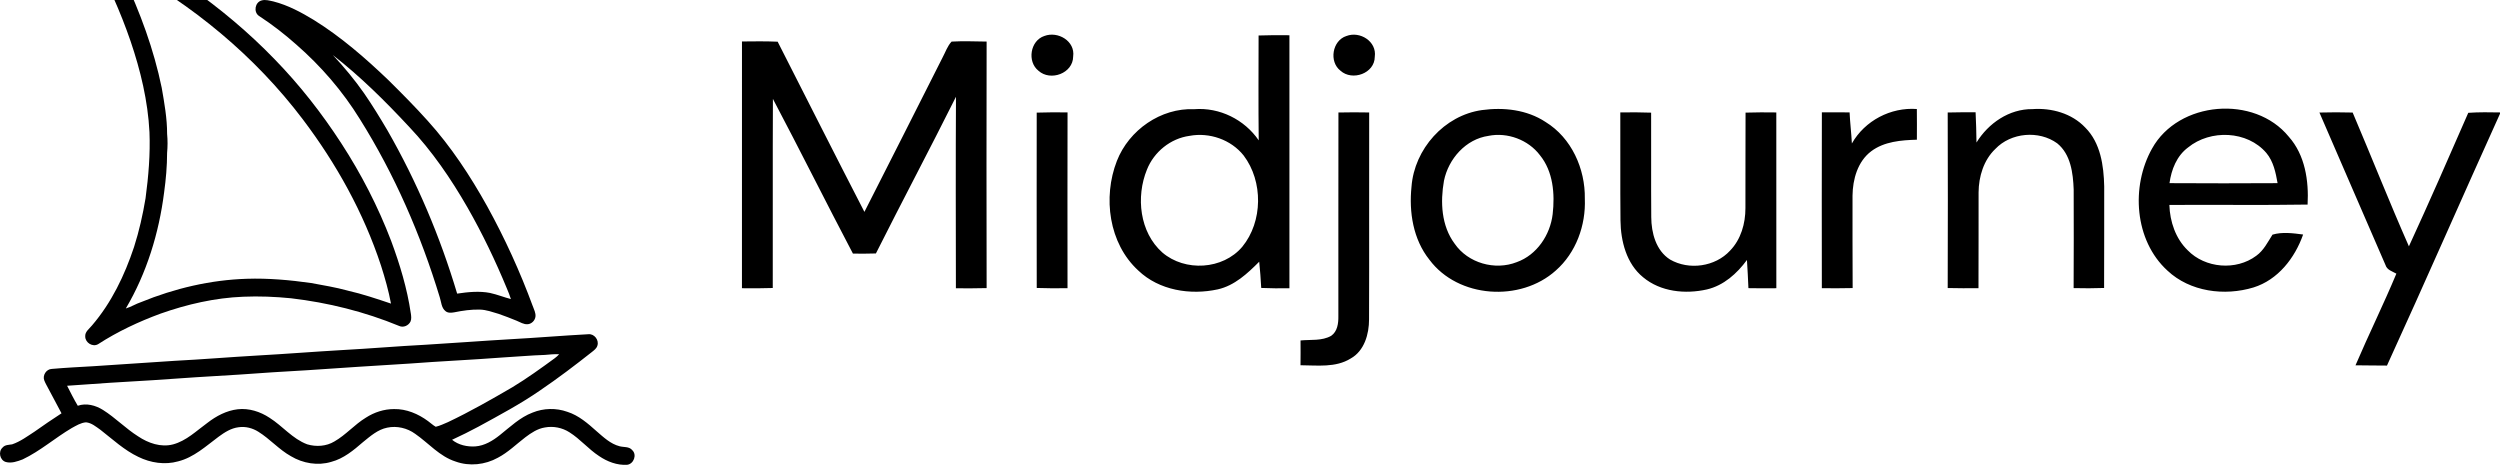
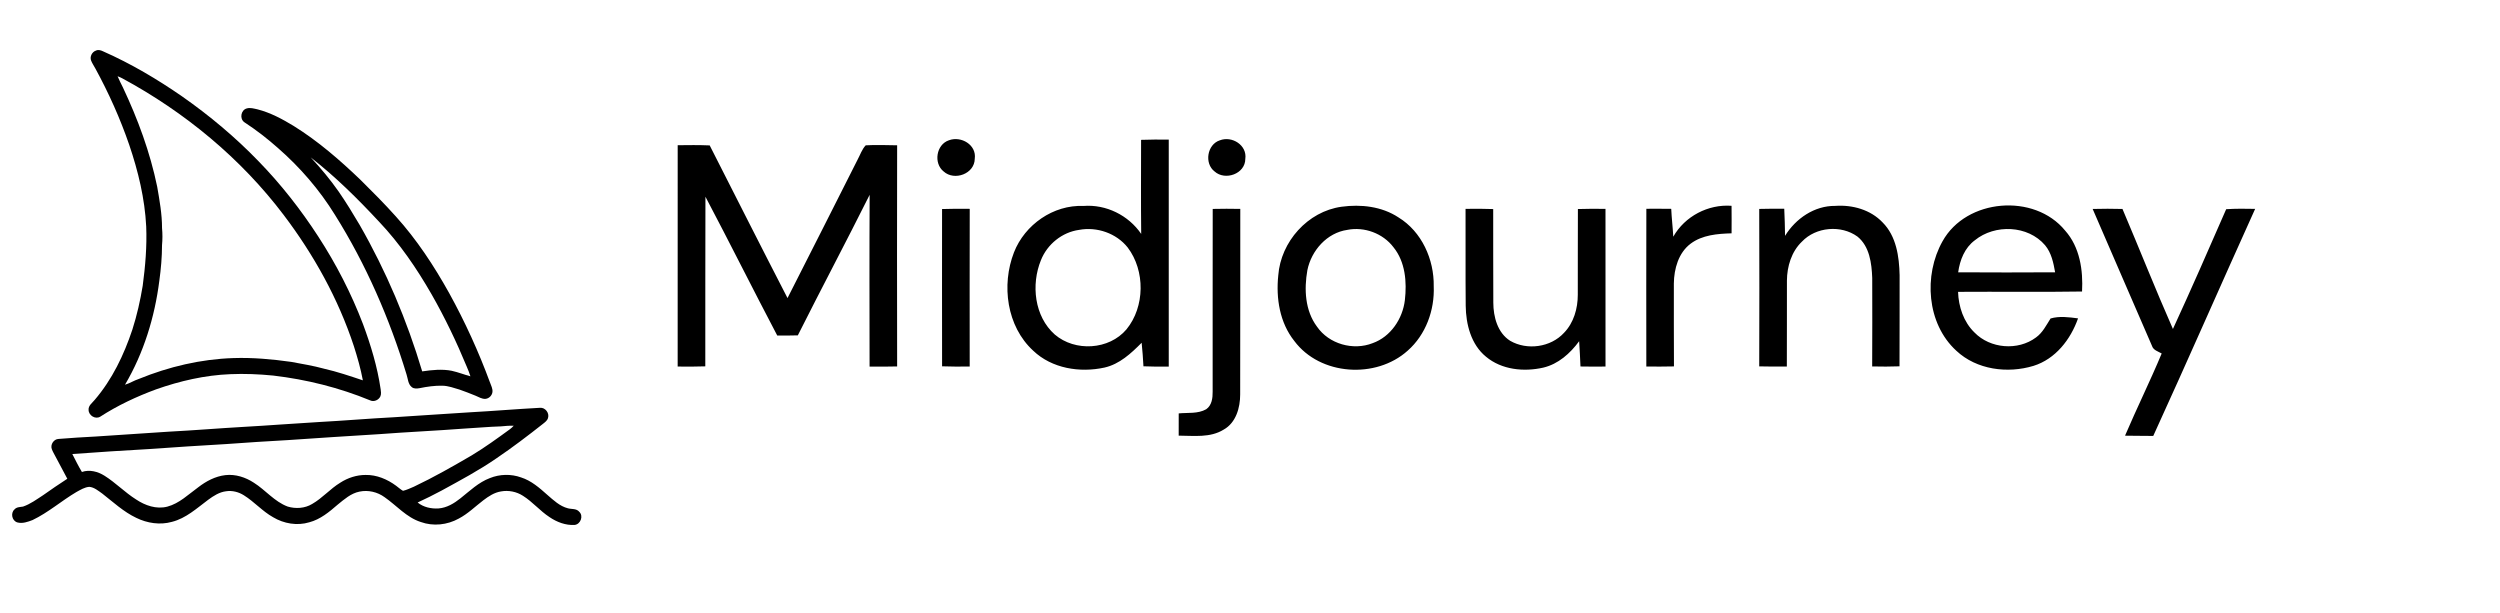
- <svg xmlns="http://www.w3.org/2000/svg" viewBox="0.971 8.641 179.4 33.36">
-   <path d="M30.449 31.119c-.26-1.779-.786-3.508-1.409-5.19-.938-2.456-2.147-4.805-3.579-7.007-1.401-2.16-2.996-4.196-4.793-6.039-1.848-1.912-3.896-3.626-6.072-5.151-2.006-1.39-4.117-2.642-6.353-3.627-.173-.083-.375-.148-.56-.061-.321.103-.52.491-.392.808.087.223.229.42.341.633 1.066 1.956 1.983 3.996 2.707 6.105.717 2.11 1.246 4.3 1.358 6.532.064 1.586-.071 3.173-.281 4.744-.197 1.183-.46 2.357-.826 3.5-.674 2.025-1.617 3.997-3.014 5.625-.194.244-.518.452-.489.803.005.444.54.777.93.541 1.398-.905 2.914-1.613 4.474-2.188 1.909-.673 3.908-1.133 5.935-1.213 1.143-.049 2.29-.002 3.429.111 2.66.312 5.284.965 7.762 1.987.299.141.676-.028.813-.32.082-.189.046-.397.021-.593l-.001.002Zm-4.53-1.625c-.861-.236-1.743-.38-2.619-.543-1.528-.215-3.073-.356-4.619-.305-2.606.081-5.18.69-7.589 1.675-.376.124-.712.344-1.092.456 1.497-2.536 2.377-5.407 2.747-8.321.13-.942.214-1.891.215-2.843.042-.454.045-.91.001-1.363.002-1.113-.197-2.212-.386-3.305-.567-2.758-1.548-5.415-2.747-7.956-.145-.295-.298-.586-.423-.889.126.047.251.099.371.164C14.776 8.965 19.269 12.665 22.704 17.21c2.4 3.171 4.361 6.698 5.606 10.484.286.898.546 1.806.719 2.733-1.026-.343-2.054-.693-3.111-.932l.001-.001Z" fill="oklch(0.708 0 0)" />
-   <path d="M39.202 30.607c-.909-2.468-2.004-4.868-3.274-7.17-1.212-2.175-2.589-4.273-4.262-6.124-.909-1.014-1.869-1.98-2.837-2.936-1.645-1.575-3.377-3.081-5.314-4.287-.916-.559-1.875-1.077-2.92-1.344-.277-.056-.57-.154-.85-.073-.474.126-.597.826-.197 1.106.944.616 1.838 1.307 2.68 2.055 1.775 1.548 3.332 3.35 4.57 5.357 2.488 3.968 4.37 8.3 5.729 12.778.113.34.111.762.417 1.001.173.145.412.118.619.084.605-.123 1.222-.213 1.841-.197.469.011.913.18 1.358.31.429.151.854.312 1.274.486.261.104.516.281.81.254.279-.027.515-.266.55-.543.032-.268-.108-.512-.192-.757h-.002Zm-3.051-.942c-.784-.154-1.592-.07-2.375.046-1.216-4.076-2.883-8.021-5-11.711-.533-.905-1.082-1.803-1.679-2.668-.678-.968-1.435-1.879-2.241-2.741 1.981 1.542 3.768 3.317 5.476 5.152 1.644 1.736 3.001 3.724 4.19 5.794 1.07 1.872 2.003 3.821 2.826 5.813.105.247.207.497.286.754-.499-.132-.979-.327-1.483-.437v.001ZM46.335 40.936c-.228-.267-.603-.189-.905-.273-.649-.167-1.148-.645-1.641-1.071-.629-.561-1.287-1.14-2.105-1.399-.801-.288-1.708-.266-2.496.055-.906.341-1.608 1.029-2.354 1.619-.506.404-1.091.759-1.75.808-.586.038-1.211-.097-1.673-.475.645-.296 1.278-.613 1.902-.947 1.496-.819 3.006-1.622 4.411-2.593 1.28-.867 2.511-1.804 3.725-2.762.158-.127.338-.255.393-.461.128-.399-.233-.862-.654-.812-1.86.099-3.718.257-5.577.358-2.032.117-4.062.276-6.093.396-2.011.104-4.018.278-6.029.385-2.009.116-4.017.277-6.025.388-1.99.114-3.976.279-5.967.382-1.94.128-3.88.258-5.819.386-.999.058-1.999.107-2.996.195-.385.016-.669.454-.538.813.078.211.198.403.3.604.322.585.62 1.183.941 1.769-.657.419-1.295.867-1.933 1.313-.518.335-1.022.713-1.611.913-.237.041-.512.026-.684.229-.331.298-.197.909.229 1.037.408.113.833-.041 1.214-.187 1.261-.601 2.317-1.539 3.516-2.246.324-.175.652-.385 1.028-.413.4.038.716.316 1.033.536.88.685 1.708 1.463 2.725 1.945.875.43 1.905.588 2.853.32 1.125-.282 1.994-1.092 2.901-1.766.429-.315.898-.619 1.438-.682.493-.073 1.001.059 1.418.324.83.515 1.478 1.276 2.334 1.753.859.516 1.935.701 2.902.405.881-.232 1.598-.831 2.272-1.416.524-.423 1.056-.9 1.736-1.036.696-.147 1.437.026 2.01.444.96.665 1.752 1.621 2.896 1.986.991.361 2.122.237 3.038-.273.73-.382 1.319-.97 1.969-1.466.419-.317.877-.623 1.407-.706.603-.112 1.246.016 1.761.349.773.485 1.361 1.207 2.124 1.704.587.4 1.294.672 2.013.626.472-.053.728-.726.36-1.056l.001-.001Zm-14.095-1.671c-.203-.108-.368-.276-.555-.407-.702-.519-1.554-.88-2.437-.862-.716-.002-1.425.23-2.024.618-.809.49-1.431 1.236-2.255 1.705-.58.353-1.316.399-1.957.205-1.053-.393-1.767-1.316-2.7-1.904-.668-.44-1.478-.703-2.282-.61-.804.093-1.541.484-2.174.975-.785.567-1.508 1.29-2.469 1.546-.875.228-1.781-.092-2.507-.579-.89-.56-1.625-1.331-2.515-1.891-.532-.334-1.2-.517-1.812-.303-.281-.464-.518-.954-.767-1.435 2.049-.155 4.1-.281 6.15-.399 2.054-.152 4.109-.276 6.165-.399 1.641-.119 3.282-.227 4.924-.317 2.441-.176 4.884-.32 7.327-.476 2.227-.171 4.457-.267 6.685-.438 1.014-.054 2.024-.153 3.04-.184.338-.031.678-.066 1.018-.049-.094.104-.198.2-.311.283-.994.725-1.991 1.448-3.044 2.084-1.516.884-3.042 1.755-4.628 2.507-.286.12-.569.259-.871.331l-.001-.001ZM75.916 11.222c.967-.365 2.222.365 2.065 1.473-.006 1.212-1.63 1.801-2.488 1.024-.827-.652-.597-2.162.422-2.497h.001ZM91.289 11.188c.736-.029 1.475-.027 2.211-.018-.006 6.052-.006 12.104 0 18.156-.675.009-1.351.009-2.024-.022-.035-.629-.078-1.258-.144-1.883-.845.848-1.769 1.714-2.975 1.985-1.964.428-4.208.078-5.703-1.353-2.121-1.945-2.552-5.252-1.537-7.86.867-2.224 3.156-3.819 5.557-3.717 1.811-.142 3.6.742 4.622 2.237-.029-2.508-.011-5.015-.009-7.526m-4.956 7.203c-1.362.186-2.55 1.15-3.056 2.423-.798 1.954-.529 4.497 1.106 5.948 1.623 1.393 4.343 1.238 5.737-.412 1.479-1.806 1.506-4.687.1-6.546-.906-1.145-2.464-1.679-3.886-1.413ZM97.588 11.226c.971-.377 2.196.39 2.037 1.486-.002 1.2-1.617 1.765-2.459 1.005-.838-.642-.597-2.164.422-2.492v.001ZM54.217 11.617c.852-.011 1.705-.02 2.559.016 2.072 4.072 4.129 8.152 6.225 12.213 1.875-3.686 3.742-7.377 5.604-11.07.21-.384.347-.826.652-1.15.838-.049 1.676-.011 2.514-.002-.013 5.897-.011 11.794 0 17.691-.734.02-1.471.018-2.205.013-.006-4.581-.02-9.162.006-13.743-1.882 3.766-3.857 7.483-5.746 11.244-.548.018-1.099.018-1.648.011-1.94-3.688-3.797-7.419-5.743-11.103-.022 4.524 0 9.047-.011 13.571-.736.027-1.473.024-2.211.016.006-5.902.006-11.805.002-17.706h.001ZM107.319 16.54c1.557-.213 3.222-.029 4.56.853 1.862 1.139 2.855 3.36 2.819 5.505.08 1.909-.632 3.881-2.085 5.157-2.533 2.277-7.002 1.994-9.068-.777-1.17-1.468-1.473-3.418-1.284-5.244.203-2.7 2.355-5.117 5.057-5.494m.472 1.85c-1.632.23-2.881 1.651-3.2 3.223-.27 1.522-.19 3.235.768 4.517.959 1.394 2.895 1.938 4.456 1.322 1.442-.514 2.4-1.952 2.576-3.443.166-1.446.04-3.059-.913-4.231-.838-1.108-2.331-1.659-3.687-1.389v.001ZM133.862 18.936c.927-1.637 2.791-2.61 4.662-2.472.009.733.006 1.468.002 2.202-1.126.033-2.344.127-3.277.829-.973.731-1.327 2.014-1.341 3.181 0 2.213-.004 4.424.009 6.637-.736.018-1.475.016-2.211.009-.007-4.207-.007-8.414.002-12.62.661-.002 1.325-.005 1.99.005.033.744.126 1.486.164 2.231ZM142.803 18.87c.851-1.387 2.353-2.419 4.018-2.399 1.369-.098 2.824.303 3.789 1.325 1.097 1.097 1.326 2.734 1.359 4.215-.008 2.432.007 4.862-.008 7.295-.728.027-1.457.027-2.187.009.011-2.359.013-4.719.004-7.078-.044-1.172-.208-2.523-1.183-3.312-1.311-.95-3.322-.775-4.441.406-.835.795-1.192 1.985-1.2 3.114-.009 2.293.008 4.583-.007 6.876-.736.006-1.473.009-2.209-.011.014-4.198.014-8.398 0-12.596.666-.018 1.334-.018 2.002-.016.027.722.062 1.446.064 2.171h-.001ZM155.402 19.303c1.896-3.425 7.349-3.872 9.811-.853 1.174 1.318 1.444 3.165 1.351 4.871-3.306.055-6.613.002-9.919.027.038 1.192.445 2.41 1.314 3.252 1.254 1.294 3.476 1.478 4.921.396.533-.381.822-.979 1.165-1.517.695-.208 1.48-.104 2.198-.009-.592 1.686-1.804 3.252-3.562 3.799-2.075.631-4.552.315-6.175-1.21-2.373-2.166-2.63-6.039-1.104-8.757m2.584-.079c-.814.603-1.197 1.586-1.332 2.561 2.586.016 5.171.016 7.756 0-.135-.762-.296-1.557-.805-2.166-1.371-1.606-4.016-1.701-5.619-.395ZM75.364 16.723c.739-.027 1.478-.024 2.214-.016-.011 4.205-.005 8.409-.002 12.614-.736.011-1.473.013-2.209-.016-.011-4.196-.002-8.389-.002-12.583v.001ZM97.018 16.714c.734-.016 1.471-.018 2.205-.002-.013 4.949.011 9.898-.009 14.847.002 1.054-.336 2.26-1.316 2.807-1.081.673-2.395.49-3.603.485.006-.594.009-1.185.002-1.779.734-.073 1.535.046 2.2-.333.449-.312.522-.895.515-1.4.005-4.876-.006-9.749.005-14.625h-.001ZM117.245 16.709c.736-.011 1.473-.013 2.211.016.011 2.497-.011 4.995.009 7.492.004 1.132.338 2.408 1.349 3.048 1.353.782 3.242.523 4.308-.64.778-.802 1.103-1.947 1.101-3.046.013-2.286-.009-4.57.009-6.856.734-.024 1.47-.024 2.207-.013-.005 4.205-.005 8.409.002 12.614-.668.009-1.335.006-2.003-.005-.031-.674-.06-1.349-.106-2.022-.717.975-1.67 1.832-2.875 2.114-1.549.35-3.322.175-4.578-.875-1.195-.972-1.606-2.594-1.622-4.076-.026-2.583 0-5.166-.013-7.749l.001-.001ZM167.412 16.717c.794-.022 1.59-.022 2.386 0 1.36 3.195 2.635 6.427 4.036 9.601 1.462-3.175 2.862-6.378 4.26-9.581.772-.053 1.546-.042 2.318-.027-2.738 6.048-5.392 12.131-8.152 18.165-.754-.011-1.506-.005-2.258-.02.944-2.209 2.008-4.362 2.933-6.577-.29-.164-.675-.262-.781-.62-1.592-3.642-3.154-7.299-4.741-10.941l-.001-.001Z" fill="oklch(0.708 0 0)" />
+ <svg xmlns="http://www.w3.org/2000/svg" viewBox="0 0 200 49">
+   <path d="M30.449 31.119c-.26-1.779-.786-3.508-1.409-5.19-.938-2.456-2.147-4.805-3.579-7.007-1.401-2.16-2.996-4.196-4.793-6.039-1.848-1.912-3.896-3.626-6.072-5.151-2.006-1.39-4.117-2.642-6.353-3.627-.173-.083-.375-.148-.56-.061-.321.103-.52.491-.392.808.087.223.229.42.341.633 1.066 1.956 1.983 3.996 2.707 6.105.717 2.11 1.246 4.3 1.358 6.532.064 1.586-.071 3.173-.281 4.744-.197 1.183-.46 2.357-.826 3.5-.674 2.025-1.617 3.997-3.014 5.625-.194.244-.518.452-.489.803.005.444.54.777.93.541 1.398-.905 2.914-1.613 4.474-2.188 1.909-.673 3.908-1.133 5.935-1.213 1.143-.049 2.29-.002 3.429.111 2.66.312 5.284.965 7.762 1.987.299.141.676-.028.813-.32.082-.189.046-.397.021-.593l-.001.002Zm-4.53-1.625c-.861-.236-1.743-.38-2.619-.543-1.528-.215-3.073-.356-4.619-.305-2.606.081-5.18.69-7.589 1.675-.376.124-.712.344-1.092.456 1.497-2.536 2.377-5.407 2.747-8.321.13-.942.214-1.891.215-2.843.042-.454.045-.91.001-1.363.002-1.113-.197-2.212-.386-3.305-.567-2.758-1.548-5.415-2.747-7.956-.145-.295-.298-.586-.423-.889.126.047.251.099.371.164C14.776 8.965 19.269 12.665 22.704 17.21c2.4 3.171 4.361 6.698 5.606 10.484.286.898.546 1.806.719 2.733-1.026-.343-2.054-.693-3.111-.932l.001-.001Z" fill="#fffffff" />
+   <path d="M39.202 30.607c-.909-2.468-2.004-4.868-3.274-7.17-1.212-2.175-2.589-4.273-4.262-6.124-.909-1.014-1.869-1.98-2.837-2.936-1.645-1.575-3.377-3.081-5.314-4.287-.916-.559-1.875-1.077-2.92-1.344-.277-.056-.57-.154-.85-.073-.474.126-.597.826-.197 1.106.944.616 1.838 1.307 2.68 2.055 1.775 1.548 3.332 3.35 4.57 5.357 2.488 3.968 4.37 8.3 5.729 12.778.113.34.111.762.417 1.001.173.145.412.118.619.084.605-.123 1.222-.213 1.841-.197.469.011.913.18 1.358.31.429.151.854.312 1.274.486.261.104.516.281.81.254.279-.027.515-.266.55-.543.032-.268-.108-.512-.192-.757h-.002Zm-3.051-.942c-.784-.154-1.592-.07-2.375.046-1.216-4.076-2.883-8.021-5-11.711-.533-.905-1.082-1.803-1.679-2.668-.678-.968-1.435-1.879-2.241-2.741 1.981 1.542 3.768 3.317 5.476 5.152 1.644 1.736 3.001 3.724 4.19 5.794 1.07 1.872 2.003 3.821 2.826 5.813.105.247.207.497.286.754-.499-.132-.979-.327-1.483-.437v.001ZM46.335 40.936c-.228-.267-.603-.189-.905-.273-.649-.167-1.148-.645-1.641-1.071-.629-.561-1.287-1.14-2.105-1.399-.801-.288-1.708-.266-2.496.055-.906.341-1.608 1.029-2.354 1.619-.506.404-1.091.759-1.75.808-.586.038-1.211-.097-1.673-.475.645-.296 1.278-.613 1.902-.947 1.496-.819 3.006-1.622 4.411-2.593 1.28-.867 2.511-1.804 3.725-2.762.158-.127.338-.255.393-.461.128-.399-.233-.862-.654-.812-1.86.099-3.718.257-5.577.358-2.032.117-4.062.276-6.093.396-2.011.104-4.018.278-6.029.385-2.009.116-4.017.277-6.025.388-1.99.114-3.976.279-5.967.382-1.94.128-3.88.258-5.819.386-.999.058-1.999.107-2.996.195-.385.016-.669.454-.538.813.078.211.198.403.3.604.322.585.62 1.183.941 1.769-.657.419-1.295.867-1.933 1.313-.518.335-1.022.713-1.611.913-.237.041-.512.026-.684.229-.331.298-.197.909.229 1.037.408.113.833-.041 1.214-.187 1.261-.601 2.317-1.539 3.516-2.246.324-.175.652-.385 1.028-.413.4.038.716.316 1.033.536.88.685 1.708 1.463 2.725 1.945.875.43 1.905.588 2.853.32 1.125-.282 1.994-1.092 2.901-1.766.429-.315.898-.619 1.438-.682.493-.073 1.001.059 1.418.324.83.515 1.478 1.276 2.334 1.753.859.516 1.935.701 2.902.405.881-.232 1.598-.831 2.272-1.416.524-.423 1.056-.9 1.736-1.036.696-.147 1.437.026 2.01.444.96.665 1.752 1.621 2.896 1.986.991.361 2.122.237 3.038-.273.73-.382 1.319-.97 1.969-1.466.419-.317.877-.623 1.407-.706.603-.112 1.246.016 1.761.349.773.485 1.361 1.207 2.124 1.704.587.4 1.294.672 2.013.626.472-.053.728-.726.36-1.056l.001-.001Zm-14.095-1.671c-.203-.108-.368-.276-.555-.407-.702-.519-1.554-.88-2.437-.862-.716-.002-1.425.23-2.024.618-.809.49-1.431 1.236-2.255 1.705-.58.353-1.316.399-1.957.205-1.053-.393-1.767-1.316-2.7-1.904-.668-.44-1.478-.703-2.282-.61-.804.093-1.541.484-2.174.975-.785.567-1.508 1.29-2.469 1.546-.875.228-1.781-.092-2.507-.579-.89-.56-1.625-1.331-2.515-1.891-.532-.334-1.2-.517-1.812-.303-.281-.464-.518-.954-.767-1.435 2.049-.155 4.1-.281 6.15-.399 2.054-.152 4.109-.276 6.165-.399 1.641-.119 3.282-.227 4.924-.317 2.441-.176 4.884-.32 7.327-.476 2.227-.171 4.457-.267 6.685-.438 1.014-.054 2.024-.153 3.04-.184.338-.031.678-.066 1.018-.049-.094.104-.198.2-.311.283-.994.725-1.991 1.448-3.044 2.084-1.516.884-3.042 1.755-4.628 2.507-.286.12-.569.259-.871.331l-.001-.001ZM75.916 11.222c.967-.365 2.222.365 2.065 1.473-.006 1.212-1.63 1.801-2.488 1.024-.827-.652-.597-2.162.422-2.497h.001ZM91.289 11.188c.736-.029 1.475-.027 2.211-.018-.006 6.052-.006 12.104 0 18.156-.675.009-1.351.009-2.024-.022-.035-.629-.078-1.258-.144-1.883-.845.848-1.769 1.714-2.975 1.985-1.964.428-4.208.078-5.703-1.353-2.121-1.945-2.552-5.252-1.537-7.86.867-2.224 3.156-3.819 5.557-3.717 1.811-.142 3.6.742 4.622 2.237-.029-2.508-.011-5.015-.009-7.526m-4.956 7.203c-1.362.186-2.55 1.15-3.056 2.423-.798 1.954-.529 4.497 1.106 5.948 1.623 1.393 4.343 1.238 5.737-.412 1.479-1.806 1.506-4.687.1-6.546-.906-1.145-2.464-1.679-3.886-1.413ZM97.588 11.226c.971-.377 2.196.39 2.037 1.486-.002 1.2-1.617 1.765-2.459 1.005-.838-.642-.597-2.164.422-2.492v.001ZM54.217 11.617c.852-.011 1.705-.02 2.559.016 2.072 4.072 4.129 8.152 6.225 12.213 1.875-3.686 3.742-7.377 5.604-11.07.21-.384.347-.826.652-1.15.838-.049 1.676-.011 2.514-.002-.013 5.897-.011 11.794 0 17.691-.734.02-1.471.018-2.205.013-.006-4.581-.02-9.162.006-13.743-1.882 3.766-3.857 7.483-5.746 11.244-.548.018-1.099.018-1.648.011-1.94-3.688-3.797-7.419-5.743-11.103-.022 4.524 0 9.047-.011 13.571-.736.027-1.473.024-2.211.016.006-5.902.006-11.805.002-17.706h.001ZM107.319 16.54c1.557-.213 3.222-.029 4.56.853 1.862 1.139 2.855 3.36 2.819 5.505.08 1.909-.632 3.881-2.085 5.157-2.533 2.277-7.002 1.994-9.068-.777-1.17-1.468-1.473-3.418-1.284-5.244.203-2.7 2.355-5.117 5.057-5.494m.472 1.85c-1.632.23-2.881 1.651-3.2 3.223-.27 1.522-.19 3.235.768 4.517.959 1.394 2.895 1.938 4.456 1.322 1.442-.514 2.4-1.952 2.576-3.443.166-1.446.04-3.059-.913-4.231-.838-1.108-2.331-1.659-3.687-1.389v.001ZM133.862 18.936c.927-1.637 2.791-2.61 4.662-2.472.009.733.006 1.468.002 2.202-1.126.033-2.344.127-3.277.829-.973.731-1.327 2.014-1.341 3.181 0 2.213-.004 4.424.009 6.637-.736.018-1.475.016-2.211.009-.007-4.207-.007-8.414.002-12.62.661-.002 1.325-.005 1.99.005.033.744.126 1.486.164 2.231ZM142.803 18.87c.851-1.387 2.353-2.419 4.018-2.399 1.369-.098 2.824.303 3.789 1.325 1.097 1.097 1.326 2.734 1.359 4.215-.008 2.432.007 4.862-.008 7.295-.728.027-1.457.027-2.187.009.011-2.359.013-4.719.004-7.078-.044-1.172-.208-2.523-1.183-3.312-1.311-.95-3.322-.775-4.441.406-.835.795-1.192 1.985-1.2 3.114-.009 2.293.008 4.583-.007 6.876-.736.006-1.473.009-2.209-.011.014-4.198.014-8.398 0-12.596.666-.018 1.334-.018 2.002-.016.027.722.062 1.446.064 2.171h-.001ZM155.402 19.303c1.896-3.425 7.349-3.872 9.811-.853 1.174 1.318 1.444 3.165 1.351 4.871-3.306.055-6.613.002-9.919.027.038 1.192.445 2.41 1.314 3.252 1.254 1.294 3.476 1.478 4.921.396.533-.381.822-.979 1.165-1.517.695-.208 1.48-.104 2.198-.009-.592 1.686-1.804 3.252-3.562 3.799-2.075.631-4.552.315-6.175-1.21-2.373-2.166-2.63-6.039-1.104-8.757m2.584-.079c-.814.603-1.197 1.586-1.332 2.561 2.586.016 5.171.016 7.756 0-.135-.762-.296-1.557-.805-2.166-1.371-1.606-4.016-1.701-5.619-.395ZM75.364 16.723c.739-.027 1.478-.024 2.214-.016-.011 4.205-.005 8.409-.002 12.614-.736.011-1.473.013-2.209-.016-.011-4.196-.002-8.389-.002-12.583v.001ZM97.018 16.714c.734-.016 1.471-.018 2.205-.002-.013 4.949.011 9.898-.009 14.847.002 1.054-.336 2.26-1.316 2.807-1.081.673-2.395.49-3.603.485.006-.594.009-1.185.002-1.779.734-.073 1.535.046 2.2-.333.449-.312.522-.895.515-1.4.005-4.876-.006-9.749.005-14.625h-.001ZM117.245 16.709c.736-.011 1.473-.013 2.211.016.011 2.497-.011 4.995.009 7.492.004 1.132.338 2.408 1.349 3.048 1.353.782 3.242.523 4.308-.64.778-.802 1.103-1.947 1.101-3.046.013-2.286-.009-4.57.009-6.856.734-.024 1.47-.024 2.207-.013-.005 4.205-.005 8.409.002 12.614-.668.009-1.335.006-2.003-.005-.031-.674-.06-1.349-.106-2.022-.717.975-1.67 1.832-2.875 2.114-1.549.35-3.322.175-4.578-.875-1.195-.972-1.606-2.594-1.622-4.076-.026-2.583 0-5.166-.013-7.749l.001-.001ZM167.412 16.717c.794-.022 1.59-.022 2.386 0 1.36 3.195 2.635 6.427 4.036 9.601 1.462-3.175 2.862-6.378 4.26-9.581.772-.053 1.546-.042 2.318-.027-2.738 6.048-5.392 12.131-8.152 18.165-.754-.011-1.506-.005-2.258-.02.944-2.209 2.008-4.362 2.933-6.577-.29-.164-.675-.262-.781-.62-1.592-3.642-3.154-7.299-4.741-10.941l-.001-.001Z" fill="#fffffff" />
</svg>
